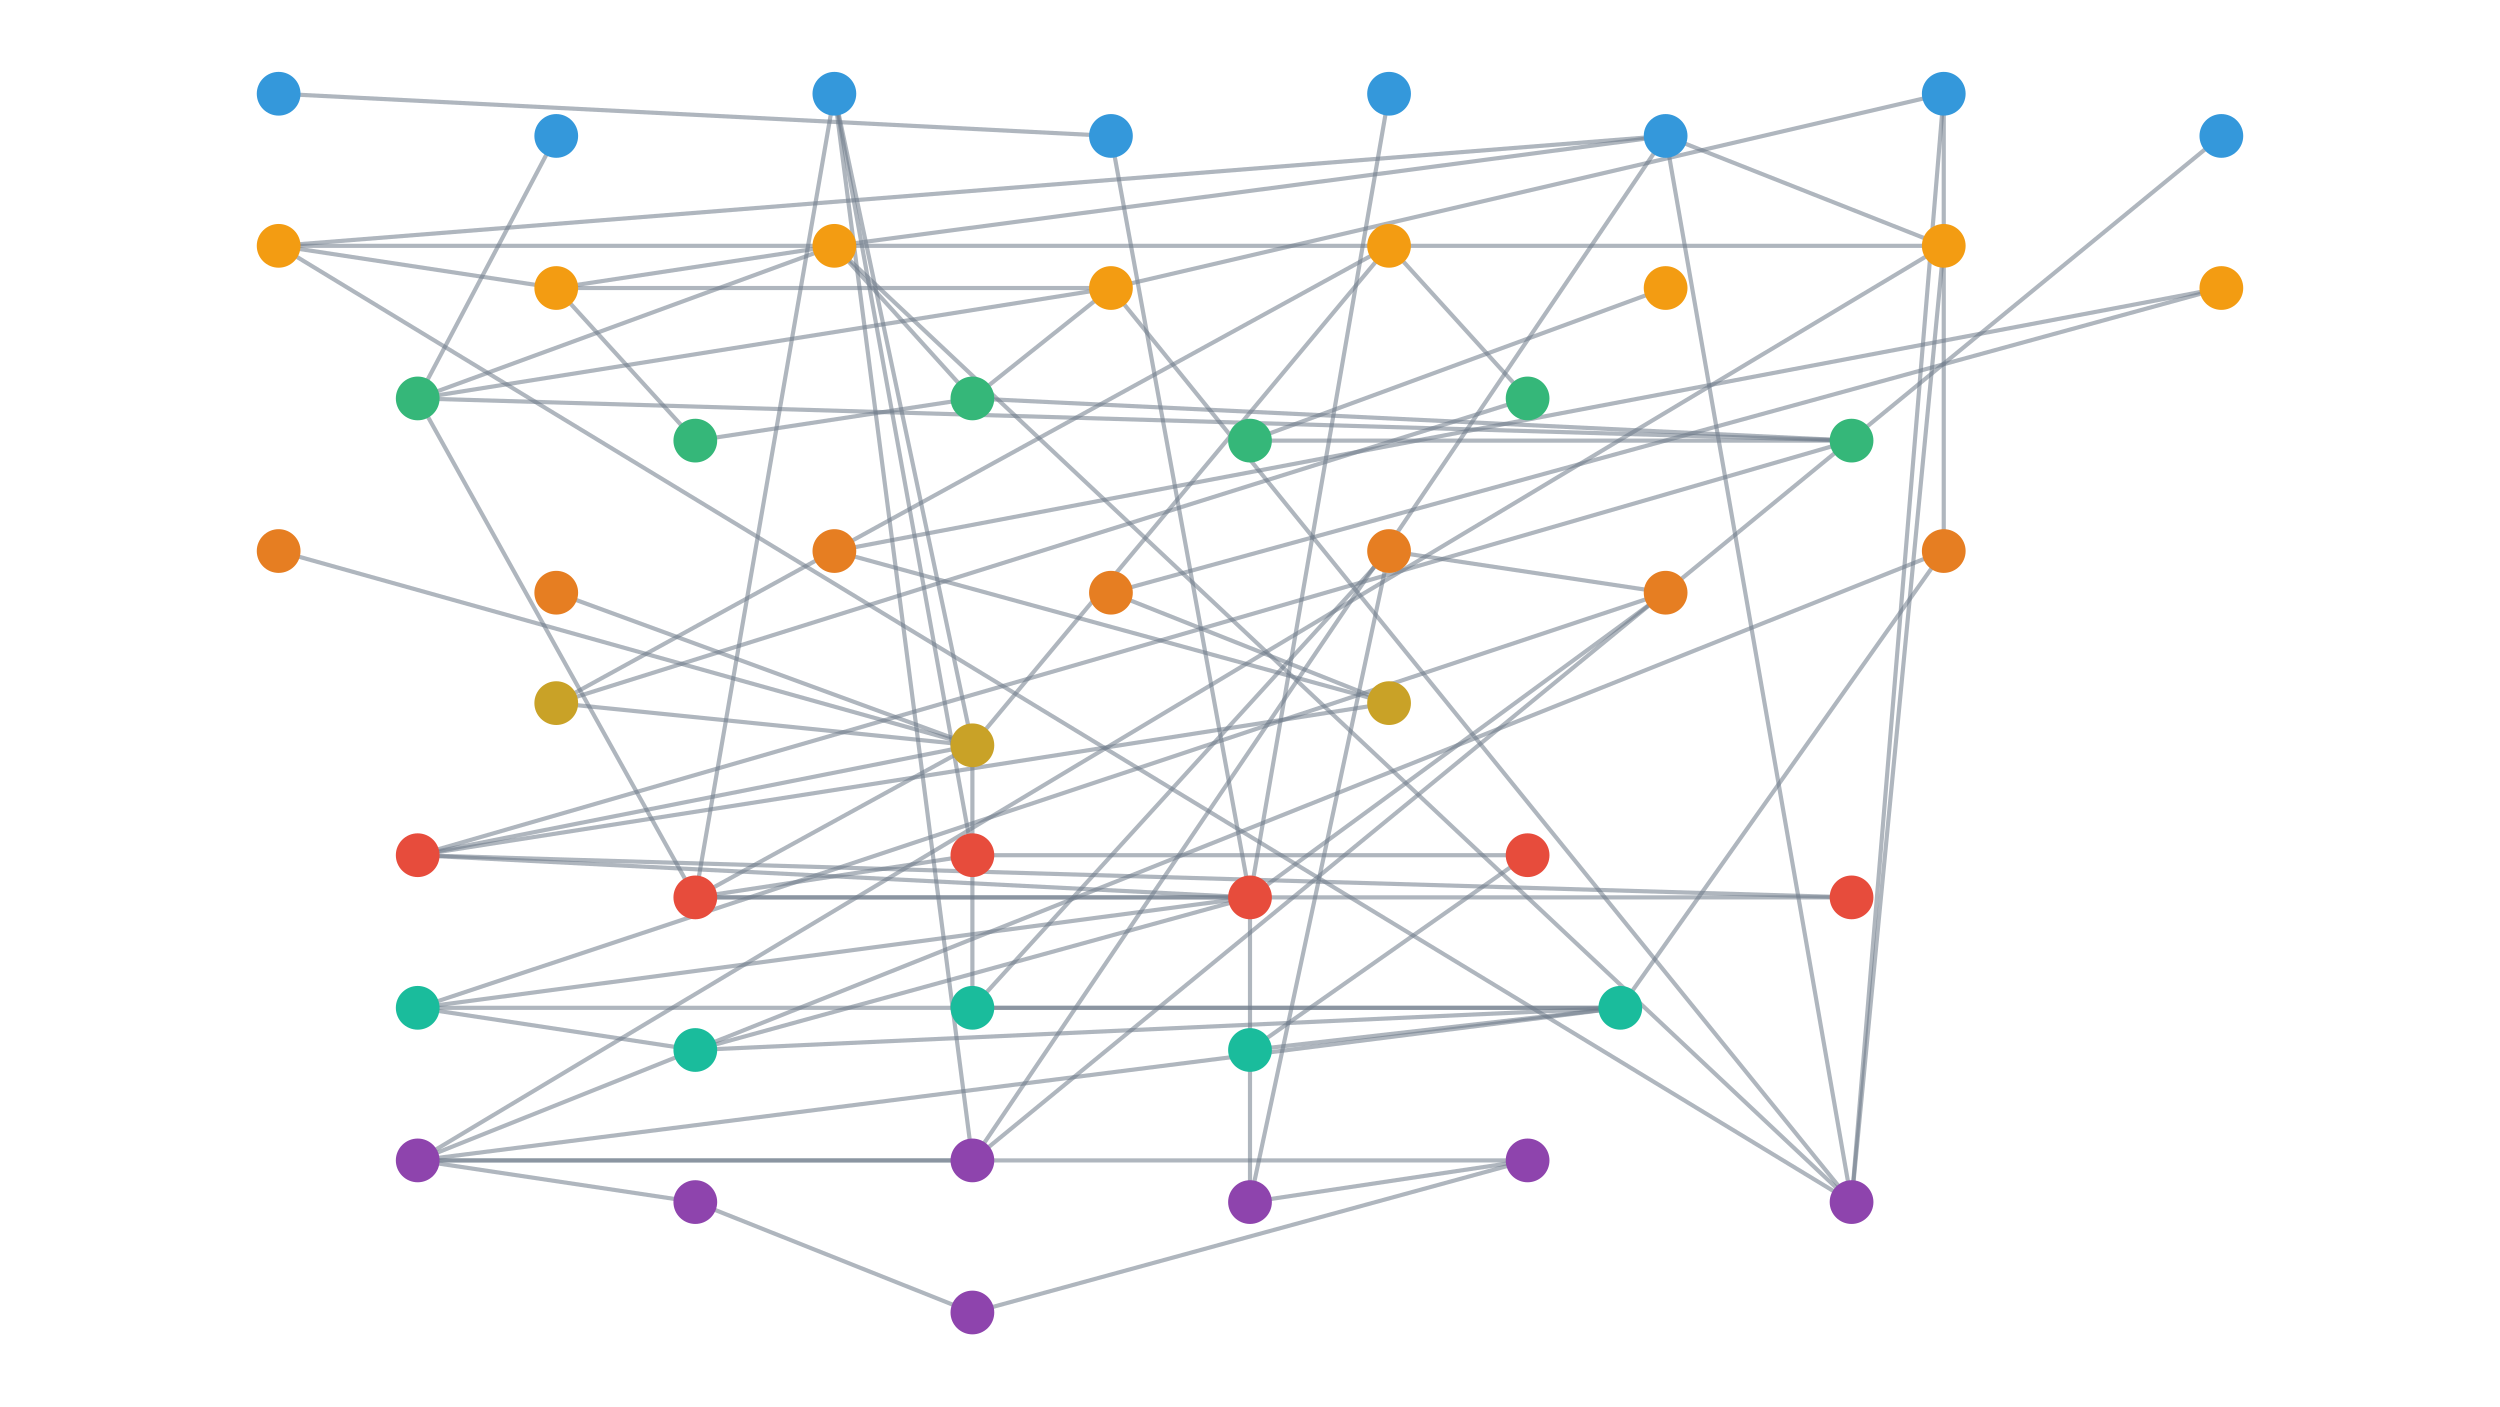
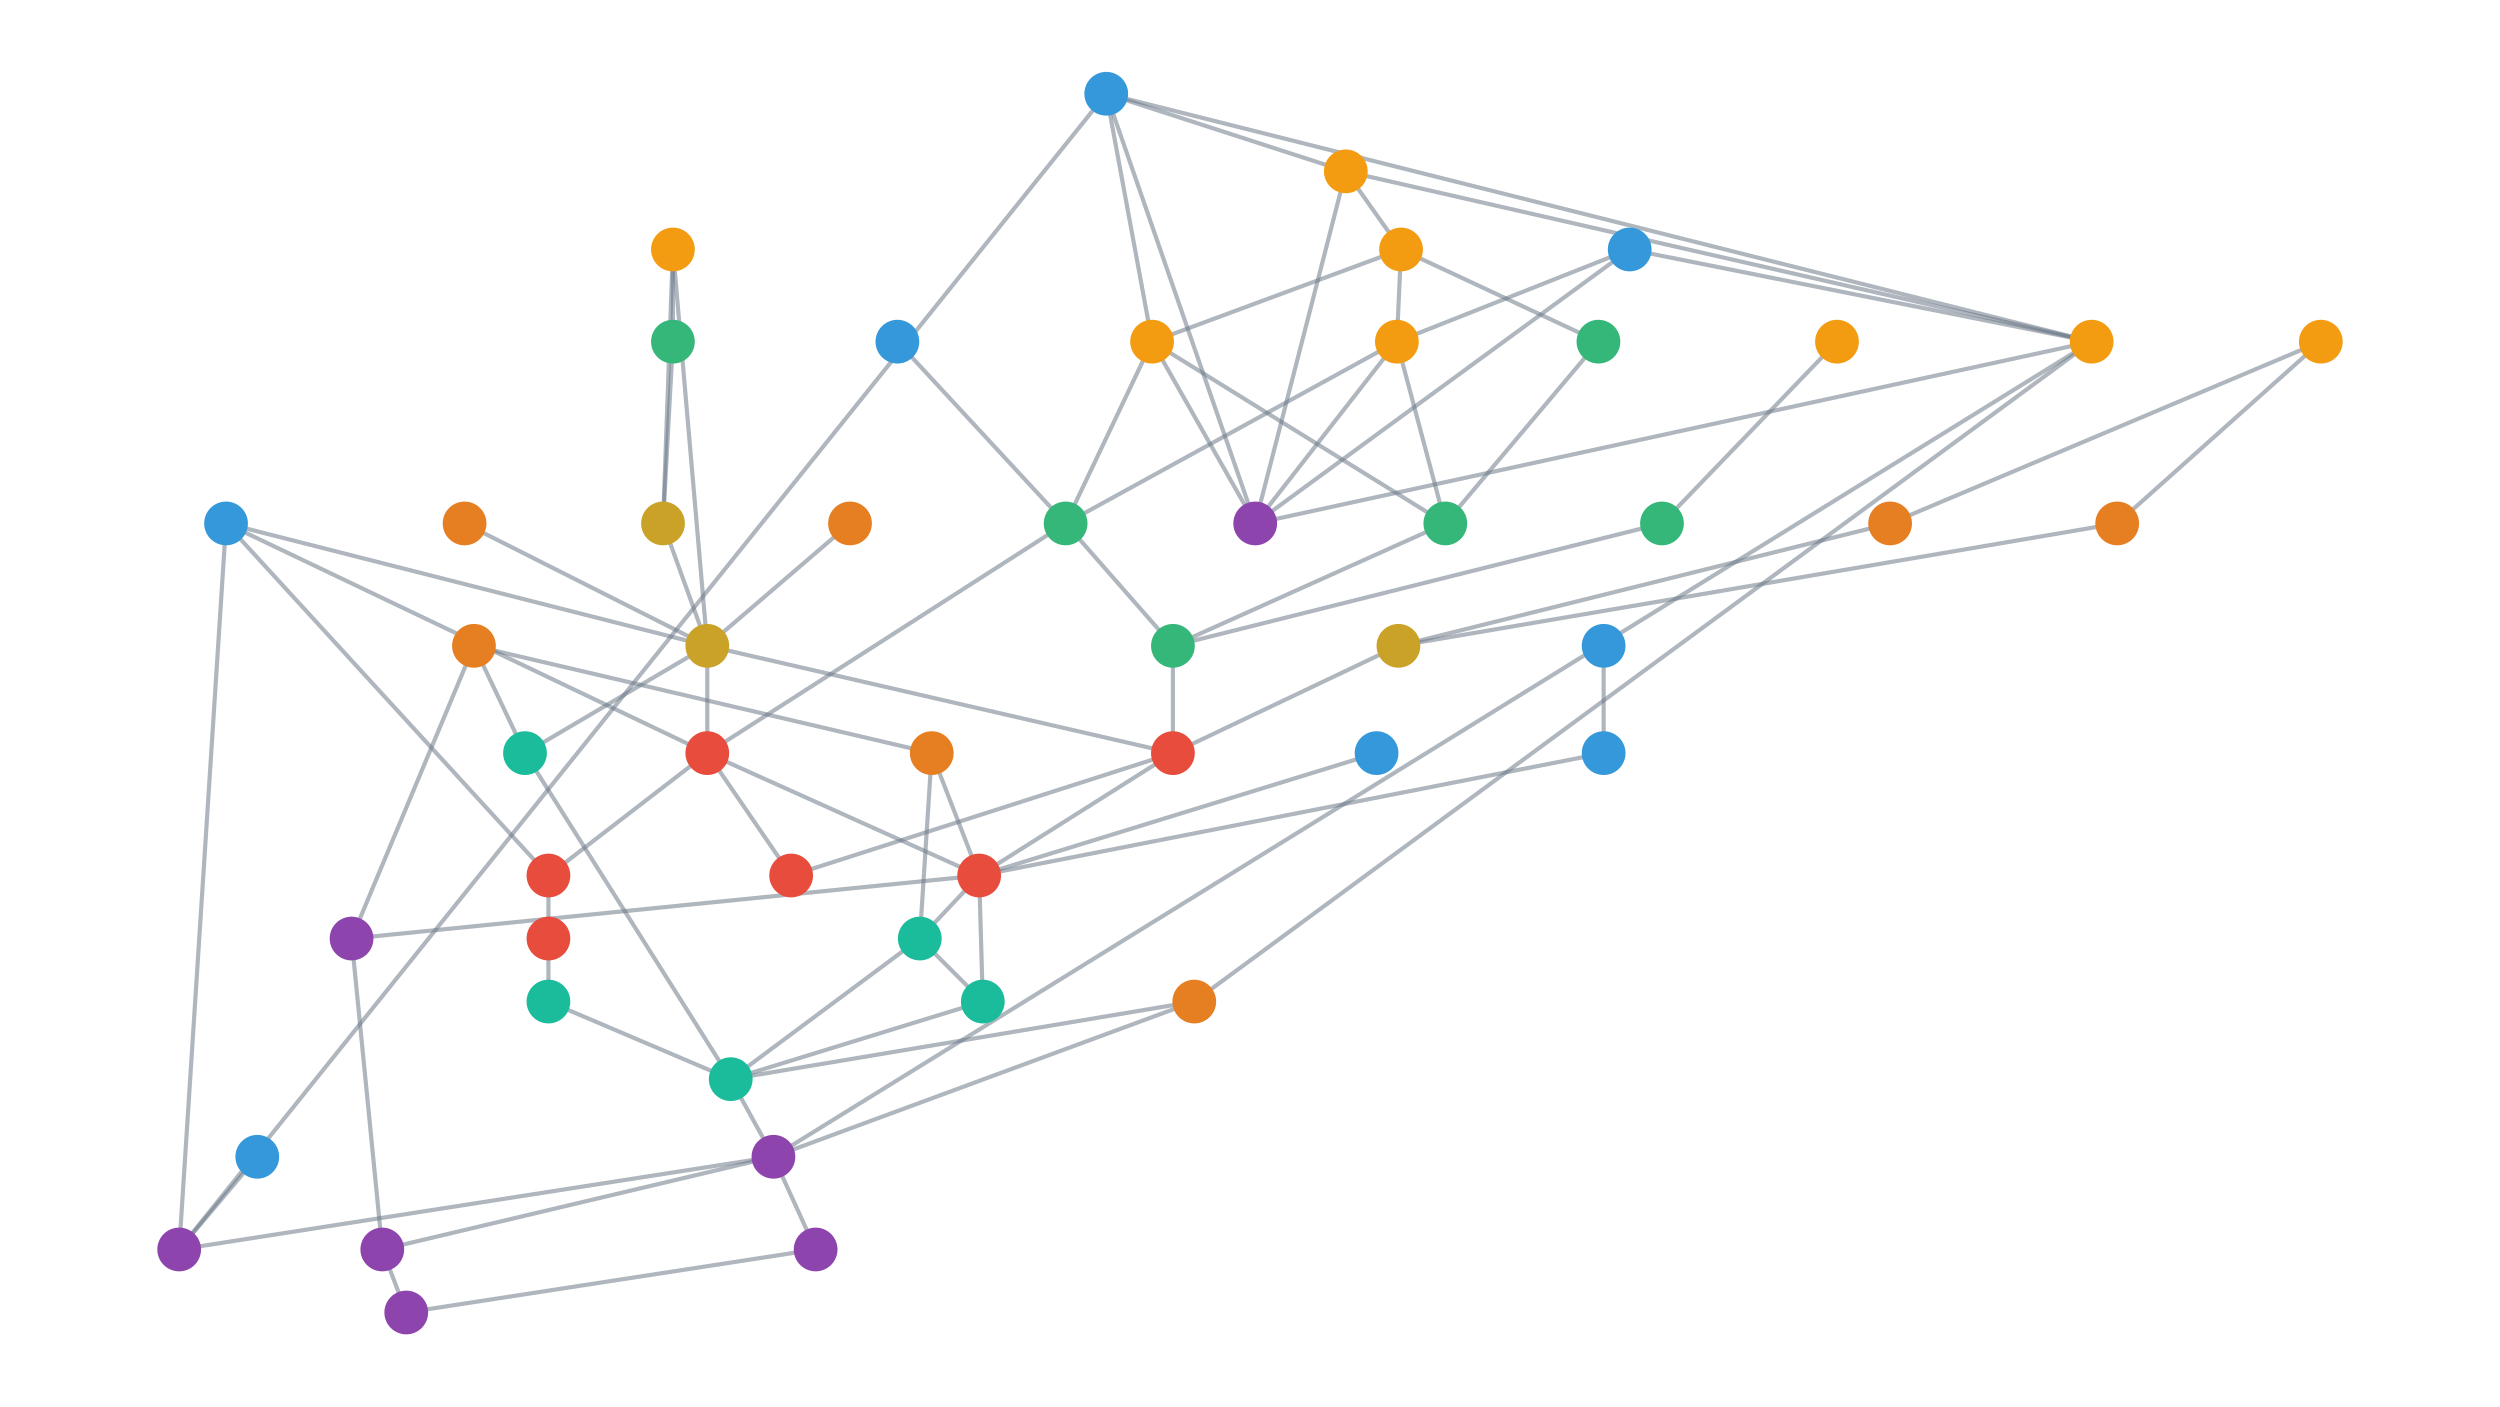
<svg xmlns="http://www.w3.org/2000/svg" viewBox="0 0 480 270" role="img" aria-hidden="true">
  <g stroke="#6E7A89" stroke-opacity="0.55" stroke-width="0.8">
-     <line x1="53.5" y1="18.0" x2="213.3" y2="26.1" />
-     <line x1="53.5" y1="47.2" x2="106.8" y2="55.3" />
-     <line x1="53.5" y1="47.2" x2="373.2" y2="47.2" />
-     <line x1="106.8" y1="55.3" x2="160.2" y2="47.2" />
-     <line x1="106.8" y1="55.3" x2="213.3" y2="55.3" />
-     <line x1="373.2" y1="18.0" x2="213.3" y2="55.3" />
-     <line x1="373.2" y1="18.0" x2="373.2" y2="47.2" />
-     <line x1="319.8" y1="26.1" x2="160.2" y2="47.2" />
-     <line x1="319.8" y1="26.1" x2="53.5" y2="47.2" />
-     <line x1="319.8" y1="26.1" x2="373.2" y2="47.2" />
-     <line x1="106.8" y1="26.1" x2="80.2" y2="76.5" />
-     <line x1="160.2" y1="47.2" x2="80.2" y2="76.5" />
-     <line x1="213.3" y1="55.3" x2="80.2" y2="76.5" />
-     <line x1="106.8" y1="55.3" x2="133.5" y2="84.6" />
-     <line x1="160.2" y1="47.2" x2="186.7" y2="76.5" />
-     <line x1="213.3" y1="55.3" x2="186.7" y2="76.5" />
-     <line x1="133.5" y1="84.6" x2="186.7" y2="76.5" />
-     <line x1="319.8" y1="55.3" x2="240.0" y2="84.6" />
-     <line x1="266.7" y1="47.2" x2="293.3" y2="76.5" />
-     <line x1="186.7" y1="76.5" x2="355.5" y2="84.6" />
-     <line x1="240.0" y1="84.6" x2="355.5" y2="84.6" />
-     <line x1="80.2" y1="76.5" x2="355.5" y2="84.6" />
-     <line x1="426.5" y1="55.3" x2="160.2" y2="105.8" />
-     <line x1="426.5" y1="55.3" x2="213.3" y2="113.8" />
-     <line x1="373.2" y1="47.2" x2="373.2" y2="105.8" />
-     <line x1="266.7" y1="105.8" x2="319.8" y2="113.8" />
-     <line x1="266.7" y1="47.2" x2="106.8" y2="135.0" />
-     <line x1="293.3" y1="76.5" x2="106.8" y2="135.0" />
-     <line x1="266.7" y1="47.2" x2="186.7" y2="143.1" />
-     <line x1="53.5" y1="105.8" x2="186.7" y2="143.1" />
-     <line x1="106.8" y1="113.8" x2="186.7" y2="143.1" />
-     <line x1="106.8" y1="135.0" x2="186.7" y2="143.1" />
-     <line x1="160.2" y1="18.0" x2="186.7" y2="143.1" />
-     <line x1="160.2" y1="105.8" x2="266.7" y2="135.0" />
-     <line x1="213.3" y1="113.8" x2="266.7" y2="135.0" />
-     <line x1="355.5" y1="84.6" x2="80.2" y2="164.2" />
-     <line x1="186.7" y1="143.1" x2="80.2" y2="164.2" />
-     <line x1="266.7" y1="135.0" x2="80.2" y2="164.2" />
-     <line x1="80.2" y1="76.5" x2="133.5" y2="172.3" />
-     <line x1="160.2" y1="18.0" x2="133.5" y2="172.3" />
-     <line x1="186.7" y1="143.1" x2="133.5" y2="172.3" />
-     <line x1="133.5" y1="172.3" x2="186.7" y2="164.2" />
-     <line x1="160.2" y1="18.0" x2="186.7" y2="164.2" />
-     <line x1="80.2" y1="164.2" x2="240.0" y2="172.3" />
-     <line x1="133.5" y1="172.3" x2="240.0" y2="172.3" />
-     <line x1="213.3" y1="26.1" x2="240.0" y2="172.3" />
-     <line x1="266.7" y1="18.0" x2="240.0" y2="172.3" />
-     <line x1="319.8" y1="113.8" x2="240.0" y2="172.3" />
-     <line x1="186.7" y1="164.2" x2="293.3" y2="164.2" />
-     <line x1="133.5" y1="172.3" x2="355.5" y2="172.3" />
-     <line x1="80.2" y1="164.2" x2="355.5" y2="172.3" />
-     <line x1="319.8" y1="113.8" x2="80.2" y2="193.5" />
-     <line x1="240.0" y1="172.3" x2="80.2" y2="193.5" />
-     <line x1="240.0" y1="172.3" x2="133.5" y2="201.6" />
-     <line x1="80.2" y1="193.5" x2="133.5" y2="201.6" />
-     <line x1="186.7" y1="143.1" x2="186.7" y2="193.5" />
-     <line x1="266.7" y1="105.8" x2="186.7" y2="193.5" />
-     <line x1="293.3" y1="164.2" x2="240.0" y2="201.6" />
-     <line x1="80.2" y1="193.5" x2="311.1" y2="193.5" />
-     <line x1="133.5" y1="201.6" x2="311.1" y2="193.5" />
-     <line x1="186.7" y1="193.5" x2="311.1" y2="193.5" />
-     <line x1="240.0" y1="201.6" x2="311.1" y2="193.5" />
-     <line x1="373.2" y1="105.8" x2="311.1" y2="193.5" />
-     <line x1="311.1" y1="193.5" x2="80.2" y2="222.8" />
-     <line x1="373.2" y1="47.2" x2="80.2" y2="222.8" />
-     <line x1="373.2" y1="105.8" x2="80.2" y2="222.8" />
-     <line x1="80.2" y1="222.8" x2="133.5" y2="230.8" />
-     <line x1="80.2" y1="222.8" x2="186.7" y2="222.8" />
-     <line x1="160.2" y1="18.0" x2="186.7" y2="222.8" />
-     <line x1="319.8" y1="26.1" x2="186.7" y2="222.8" />
-     <line x1="426.5" y1="26.1" x2="186.7" y2="222.8" />
-     <line x1="266.7" y1="105.8" x2="240.0" y2="230.8" />
-     <line x1="240.0" y1="172.3" x2="240.0" y2="230.8" />
-     <line x1="80.2" y1="222.8" x2="293.3" y2="222.8" />
-     <line x1="240.0" y1="230.8" x2="293.3" y2="222.8" />
-     <line x1="160.2" y1="47.2" x2="355.5" y2="230.8" />
-     <line x1="213.3" y1="55.3" x2="355.5" y2="230.8" />
-     <line x1="373.2" y1="47.2" x2="355.5" y2="230.8" />
-     <line x1="53.5" y1="47.2" x2="355.5" y2="230.8" />
-     <line x1="373.2" y1="18.0" x2="355.5" y2="230.8" />
-     <line x1="319.8" y1="26.1" x2="355.5" y2="230.8" />
-     <line x1="133.5" y1="230.8" x2="186.7" y2="252.0" />
-     <line x1="293.3" y1="222.8" x2="186.7" y2="252.0" />
+     <line x1="307.9" y1="124.0" x2="307.9" y2="144.6" />
+     <line x1="258.4" y1="32.9" x2="269.0" y2="47.9" />
+     <line x1="258.4" y1="32.9" x2="401.6" y2="65.6" />
+     <line x1="269.0" y1="47.9" x2="221.2" y2="65.6" />
+     <line x1="269.0" y1="47.9" x2="268.2" y2="65.6" />
+     <line x1="312.9" y1="47.9" x2="268.2" y2="65.6" />
+     <line x1="312.9" y1="47.9" x2="401.6" y2="65.6" />
+     <line x1="212.4" y1="18.0" x2="221.2" y2="65.6" />
+     <line x1="212.4" y1="18.0" x2="258.4" y2="32.9" />
+     <line x1="212.4" y1="18.0" x2="401.6" y2="65.6" />
+     <line x1="172.3" y1="65.6" x2="204.6" y2="100.5" />
+     <line x1="221.2" y1="65.6" x2="204.6" y2="100.5" />
+     <line x1="268.2" y1="65.6" x2="204.6" y2="100.5" />
+     <line x1="269.0" y1="47.9" x2="306.9" y2="65.6" />
+     <line x1="221.2" y1="65.6" x2="277.5" y2="100.5" />
+     <line x1="268.2" y1="65.6" x2="277.5" y2="100.5" />
+     <line x1="306.9" y1="65.6" x2="277.5" y2="100.5" />
+     <line x1="352.7" y1="65.6" x2="319.1" y2="100.5" />
+     <line x1="129.2" y1="47.9" x2="129.2" y2="65.6" />
+     <line x1="277.5" y1="100.5" x2="225.2" y2="124.0" />
+     <line x1="319.1" y1="100.5" x2="225.2" y2="124.0" />
+     <line x1="204.6" y1="100.5" x2="225.2" y2="124.0" />
+     <line x1="445.6" y1="65.6" x2="406.5" y2="100.5" />
+     <line x1="445.6" y1="65.6" x2="362.9" y2="100.5" />
+     <line x1="401.6" y1="65.6" x2="229.3" y2="192.3" />
+     <line x1="91.0" y1="124.0" x2="178.9" y2="144.6" />
+     <line x1="129.2" y1="47.9" x2="127.3" y2="100.5" />
+     <line x1="129.2" y1="65.6" x2="127.3" y2="100.5" />
+     <line x1="129.2" y1="47.9" x2="135.8" y2="124.0" />
+     <line x1="163.2" y1="100.5" x2="135.8" y2="124.0" />
+     <line x1="89.2" y1="100.5" x2="135.8" y2="124.0" />
+     <line x1="127.3" y1="100.5" x2="135.8" y2="124.0" />
+     <line x1="43.4" y1="100.5" x2="135.8" y2="124.0" />
+     <line x1="406.5" y1="100.5" x2="268.5" y2="124.0" />
+     <line x1="362.9" y1="100.5" x2="268.5" y2="124.0" />
+     <line x1="225.2" y1="124.0" x2="225.2" y2="144.6" />
+     <line x1="135.8" y1="124.0" x2="225.2" y2="144.6" />
+     <line x1="268.5" y1="124.0" x2="225.2" y2="144.6" />
+     <line x1="204.6" y1="100.5" x2="135.8" y2="144.6" />
+     <line x1="43.4" y1="100.5" x2="135.8" y2="144.6" />
+     <line x1="135.8" y1="124.0" x2="135.8" y2="144.6" />
+     <line x1="135.8" y1="144.6" x2="105.3" y2="168.1" />
+     <line x1="43.4" y1="100.5" x2="105.3" y2="168.1" />
+     <line x1="225.2" y1="144.6" x2="188.0" y2="168.1" />
+     <line x1="135.8" y1="144.6" x2="188.0" y2="168.1" />
+     <line x1="307.9" y1="144.6" x2="188.0" y2="168.1" />
+     <line x1="264.3" y1="144.6" x2="188.0" y2="168.1" />
+     <line x1="178.9" y1="144.6" x2="188.0" y2="168.1" />
+     <line x1="105.3" y1="168.1" x2="105.3" y2="180.2" />
+     <line x1="135.8" y1="144.6" x2="151.9" y2="168.1" />
+     <line x1="225.2" y1="144.6" x2="151.9" y2="168.1" />
+     <line x1="178.9" y1="144.6" x2="176.6" y2="180.2" />
+     <line x1="188.0" y1="168.1" x2="176.6" y2="180.2" />
+     <line x1="188.0" y1="168.1" x2="188.7" y2="192.3" />
+     <line x1="176.6" y1="180.2" x2="188.7" y2="192.3" />
+     <line x1="135.8" y1="124.0" x2="100.8" y2="144.6" />
+     <line x1="91.0" y1="124.0" x2="100.8" y2="144.6" />
+     <line x1="105.3" y1="180.2" x2="105.3" y2="192.3" />
+     <line x1="176.6" y1="180.2" x2="140.3" y2="207.2" />
+     <line x1="188.7" y1="192.3" x2="140.3" y2="207.2" />
+     <line x1="100.8" y1="144.6" x2="140.3" y2="207.2" />
+     <line x1="105.3" y1="192.3" x2="140.3" y2="207.2" />
+     <line x1="229.3" y1="192.3" x2="140.3" y2="207.2" />
+     <line x1="140.3" y1="207.2" x2="148.5" y2="222.1" />
+     <line x1="401.6" y1="65.6" x2="148.5" y2="222.1" />
+     <line x1="229.3" y1="192.3" x2="148.5" y2="222.1" />
+     <line x1="148.5" y1="222.1" x2="156.6" y2="239.9" />
+     <line x1="148.5" y1="222.1" x2="34.4" y2="239.9" />
+     <line x1="43.4" y1="100.5" x2="34.4" y2="239.9" />
+     <line x1="212.4" y1="18.0" x2="34.4" y2="239.9" />
+     <line x1="49.4" y1="222.1" x2="34.4" y2="239.9" />
+     <line x1="91.0" y1="124.0" x2="67.5" y2="180.2" />
+     <line x1="188.0" y1="168.1" x2="67.5" y2="180.2" />
+     <line x1="148.5" y1="222.1" x2="73.4" y2="239.9" />
+     <line x1="67.5" y1="180.2" x2="73.4" y2="239.9" />
+     <line x1="221.2" y1="65.6" x2="241.0" y2="100.5" />
+     <line x1="268.2" y1="65.6" x2="241.0" y2="100.5" />
+     <line x1="401.6" y1="65.6" x2="241.0" y2="100.5" />
+     <line x1="258.4" y1="32.9" x2="241.0" y2="100.5" />
+     <line x1="312.9" y1="47.9" x2="241.0" y2="100.5" />
+     <line x1="212.4" y1="18.0" x2="241.0" y2="100.5" />
+     <line x1="156.6" y1="239.9" x2="78.0" y2="252.0" />
+     <line x1="73.4" y1="239.9" x2="78.0" y2="252.0" />
  </g>
  <g>
-     <circle cx="53.5" cy="18.0" r="4.2" fill="#3498DB" />
-     <circle cx="106.8" cy="26.1" r="4.2" fill="#3498DB" />
-     <circle cx="160.2" cy="18.0" r="4.2" fill="#3498DB" />
-     <circle cx="213.3" cy="26.1" r="4.2" fill="#3498DB" />
-     <circle cx="266.7" cy="18.0" r="4.2" fill="#3498DB" />
-     <circle cx="319.8" cy="26.1" r="4.2" fill="#3498DB" />
-     <circle cx="373.2" cy="18.0" r="4.2" fill="#3498DB" />
-     <circle cx="426.5" cy="26.1" r="4.2" fill="#3498DB" />
-     <circle cx="53.5" cy="47.2" r="4.2" fill="#F39C12" />
-     <circle cx="106.8" cy="55.3" r="4.2" fill="#F39C12" />
-     <circle cx="160.2" cy="47.2" r="4.2" fill="#F39C12" />
-     <circle cx="213.3" cy="55.3" r="4.2" fill="#F39C12" />
-     <circle cx="266.7" cy="47.2" r="4.2" fill="#F39C12" />
-     <circle cx="319.8" cy="55.3" r="4.2" fill="#F39C12" />
-     <circle cx="373.2" cy="47.2" r="4.2" fill="#F39C12" />
-     <circle cx="426.5" cy="55.3" r="4.2" fill="#F39C12" />
-     <circle cx="80.2" cy="76.5" r="4.2" fill="#35B779" />
-     <circle cx="133.5" cy="84.6" r="4.2" fill="#35B779" />
-     <circle cx="186.7" cy="76.5" r="4.2" fill="#35B779" />
-     <circle cx="240.0" cy="84.6" r="4.2" fill="#35B779" />
-     <circle cx="293.3" cy="76.5" r="4.2" fill="#35B779" />
-     <circle cx="355.5" cy="84.6" r="4.2" fill="#35B779" />
-     <circle cx="53.5" cy="105.8" r="4.2" fill="#E67E22" />
-     <circle cx="106.8" cy="113.8" r="4.2" fill="#E67E22" />
-     <circle cx="160.2" cy="105.8" r="4.2" fill="#E67E22" />
-     <circle cx="213.3" cy="113.8" r="4.2" fill="#E67E22" />
-     <circle cx="266.7" cy="105.8" r="4.2" fill="#E67E22" />
-     <circle cx="319.8" cy="113.8" r="4.2" fill="#E67E22" />
-     <circle cx="373.2" cy="105.8" r="4.2" fill="#E67E22" />
-     <circle cx="106.8" cy="135.0" r="4.2" fill="#C9A227" />
-     <circle cx="186.7" cy="143.1" r="4.2" fill="#C9A227" />
-     <circle cx="266.7" cy="135.0" r="4.2" fill="#C9A227" />
-     <circle cx="80.2" cy="164.2" r="4.2" fill="#E74C3C" />
-     <circle cx="133.5" cy="172.3" r="4.2" fill="#E74C3C" />
-     <circle cx="186.7" cy="164.2" r="4.2" fill="#E74C3C" />
-     <circle cx="240.0" cy="172.3" r="4.2" fill="#E74C3C" />
-     <circle cx="293.3" cy="164.2" r="4.2" fill="#E74C3C" />
-     <circle cx="355.5" cy="172.3" r="4.2" fill="#E74C3C" />
-     <circle cx="80.2" cy="193.5" r="4.2" fill="#1ABC9C" />
-     <circle cx="133.5" cy="201.6" r="4.2" fill="#1ABC9C" />
-     <circle cx="186.7" cy="193.5" r="4.2" fill="#1ABC9C" />
-     <circle cx="240.0" cy="201.6" r="4.2" fill="#1ABC9C" />
-     <circle cx="311.1" cy="193.5" r="4.2" fill="#1ABC9C" />
-     <circle cx="80.2" cy="222.8" r="4.2" fill="#8E44AD" />
-     <circle cx="133.5" cy="230.8" r="4.2" fill="#8E44AD" />
-     <circle cx="186.7" cy="222.8" r="4.2" fill="#8E44AD" />
-     <circle cx="240.0" cy="230.8" r="4.2" fill="#8E44AD" />
-     <circle cx="293.3" cy="222.8" r="4.2" fill="#8E44AD" />
-     <circle cx="355.5" cy="230.8" r="4.2" fill="#8E44AD" />
-     <circle cx="186.7" cy="252.0" r="4.2" fill="#8E44AD" />
+     <circle cx="307.9" cy="124.0" r="4.2" fill="#3498DB" />
+     <circle cx="172.3" cy="65.6" r="4.2" fill="#3498DB" />
+     <circle cx="43.4" cy="100.5" r="4.2" fill="#3498DB" />
+     <circle cx="307.9" cy="144.6" r="4.2" fill="#3498DB" />
+     <circle cx="264.3" cy="144.6" r="4.2" fill="#3498DB" />
+     <circle cx="212.4" cy="18.0" r="4.2" fill="#3498DB" />
+     <circle cx="312.9" cy="47.9" r="4.2" fill="#3498DB" />
+     <circle cx="49.4" cy="222.1" r="4.2" fill="#3498DB" />
+     <circle cx="258.4" cy="32.9" r="4.2" fill="#F39C12" />
+     <circle cx="269.0" cy="47.9" r="4.2" fill="#F39C12" />
+     <circle cx="221.2" cy="65.6" r="4.2" fill="#F39C12" />
+     <circle cx="268.2" cy="65.6" r="4.2" fill="#F39C12" />
+     <circle cx="129.2" cy="47.9" r="4.2" fill="#F39C12" />
+     <circle cx="352.7" cy="65.6" r="4.2" fill="#F39C12" />
+     <circle cx="401.6" cy="65.6" r="4.2" fill="#F39C12" />
+     <circle cx="445.6" cy="65.6" r="4.2" fill="#F39C12" />
+     <circle cx="204.6" cy="100.5" r="4.2" fill="#35B779" />
+     <circle cx="306.9" cy="65.6" r="4.2" fill="#35B779" />
+     <circle cx="277.5" cy="100.5" r="4.2" fill="#35B779" />
+     <circle cx="319.1" cy="100.5" r="4.2" fill="#35B779" />
+     <circle cx="129.2" cy="65.6" r="4.2" fill="#35B779" />
+     <circle cx="225.2" cy="124.0" r="4.2" fill="#35B779" />
+     <circle cx="163.2" cy="100.5" r="4.2" fill="#E67E22" />
+     <circle cx="89.2" cy="100.5" r="4.2" fill="#E67E22" />
+     <circle cx="406.5" cy="100.5" r="4.2" fill="#E67E22" />
+     <circle cx="362.9" cy="100.5" r="4.2" fill="#E67E22" />
+     <circle cx="91.0" cy="124.0" r="4.2" fill="#E67E22" />
+     <circle cx="178.9" cy="144.6" r="4.2" fill="#E67E22" />
+     <circle cx="229.3" cy="192.3" r="4.2" fill="#E67E22" />
+     <circle cx="127.3" cy="100.5" r="4.2" fill="#C9A227" />
+     <circle cx="135.8" cy="124.0" r="4.2" fill="#C9A227" />
+     <circle cx="268.5" cy="124.0" r="4.2" fill="#C9A227" />
+     <circle cx="225.2" cy="144.6" r="4.2" fill="#E74C3C" />
+     <circle cx="135.8" cy="144.6" r="4.2" fill="#E74C3C" />
+     <circle cx="105.3" cy="168.1" r="4.2" fill="#E74C3C" />
+     <circle cx="188.0" cy="168.1" r="4.2" fill="#E74C3C" />
+     <circle cx="105.3" cy="180.2" r="4.2" fill="#E74C3C" />
+     <circle cx="151.9" cy="168.1" r="4.2" fill="#E74C3C" />
+     <circle cx="176.6" cy="180.2" r="4.2" fill="#1ABC9C" />
+     <circle cx="188.7" cy="192.3" r="4.2" fill="#1ABC9C" />
+     <circle cx="100.8" cy="144.6" r="4.2" fill="#1ABC9C" />
+     <circle cx="105.3" cy="192.3" r="4.2" fill="#1ABC9C" />
+     <circle cx="140.3" cy="207.2" r="4.2" fill="#1ABC9C" />
+     <circle cx="148.5" cy="222.1" r="4.2" fill="#8E44AD" />
+     <circle cx="156.6" cy="239.9" r="4.2" fill="#8E44AD" />
+     <circle cx="34.4" cy="239.9" r="4.2" fill="#8E44AD" />
+     <circle cx="67.5" cy="180.2" r="4.2" fill="#8E44AD" />
+     <circle cx="73.4" cy="239.9" r="4.2" fill="#8E44AD" />
+     <circle cx="241.0" cy="100.5" r="4.2" fill="#8E44AD" />
+     <circle cx="78.0" cy="252.0" r="4.2" fill="#8E44AD" />
  </g>
</svg>
